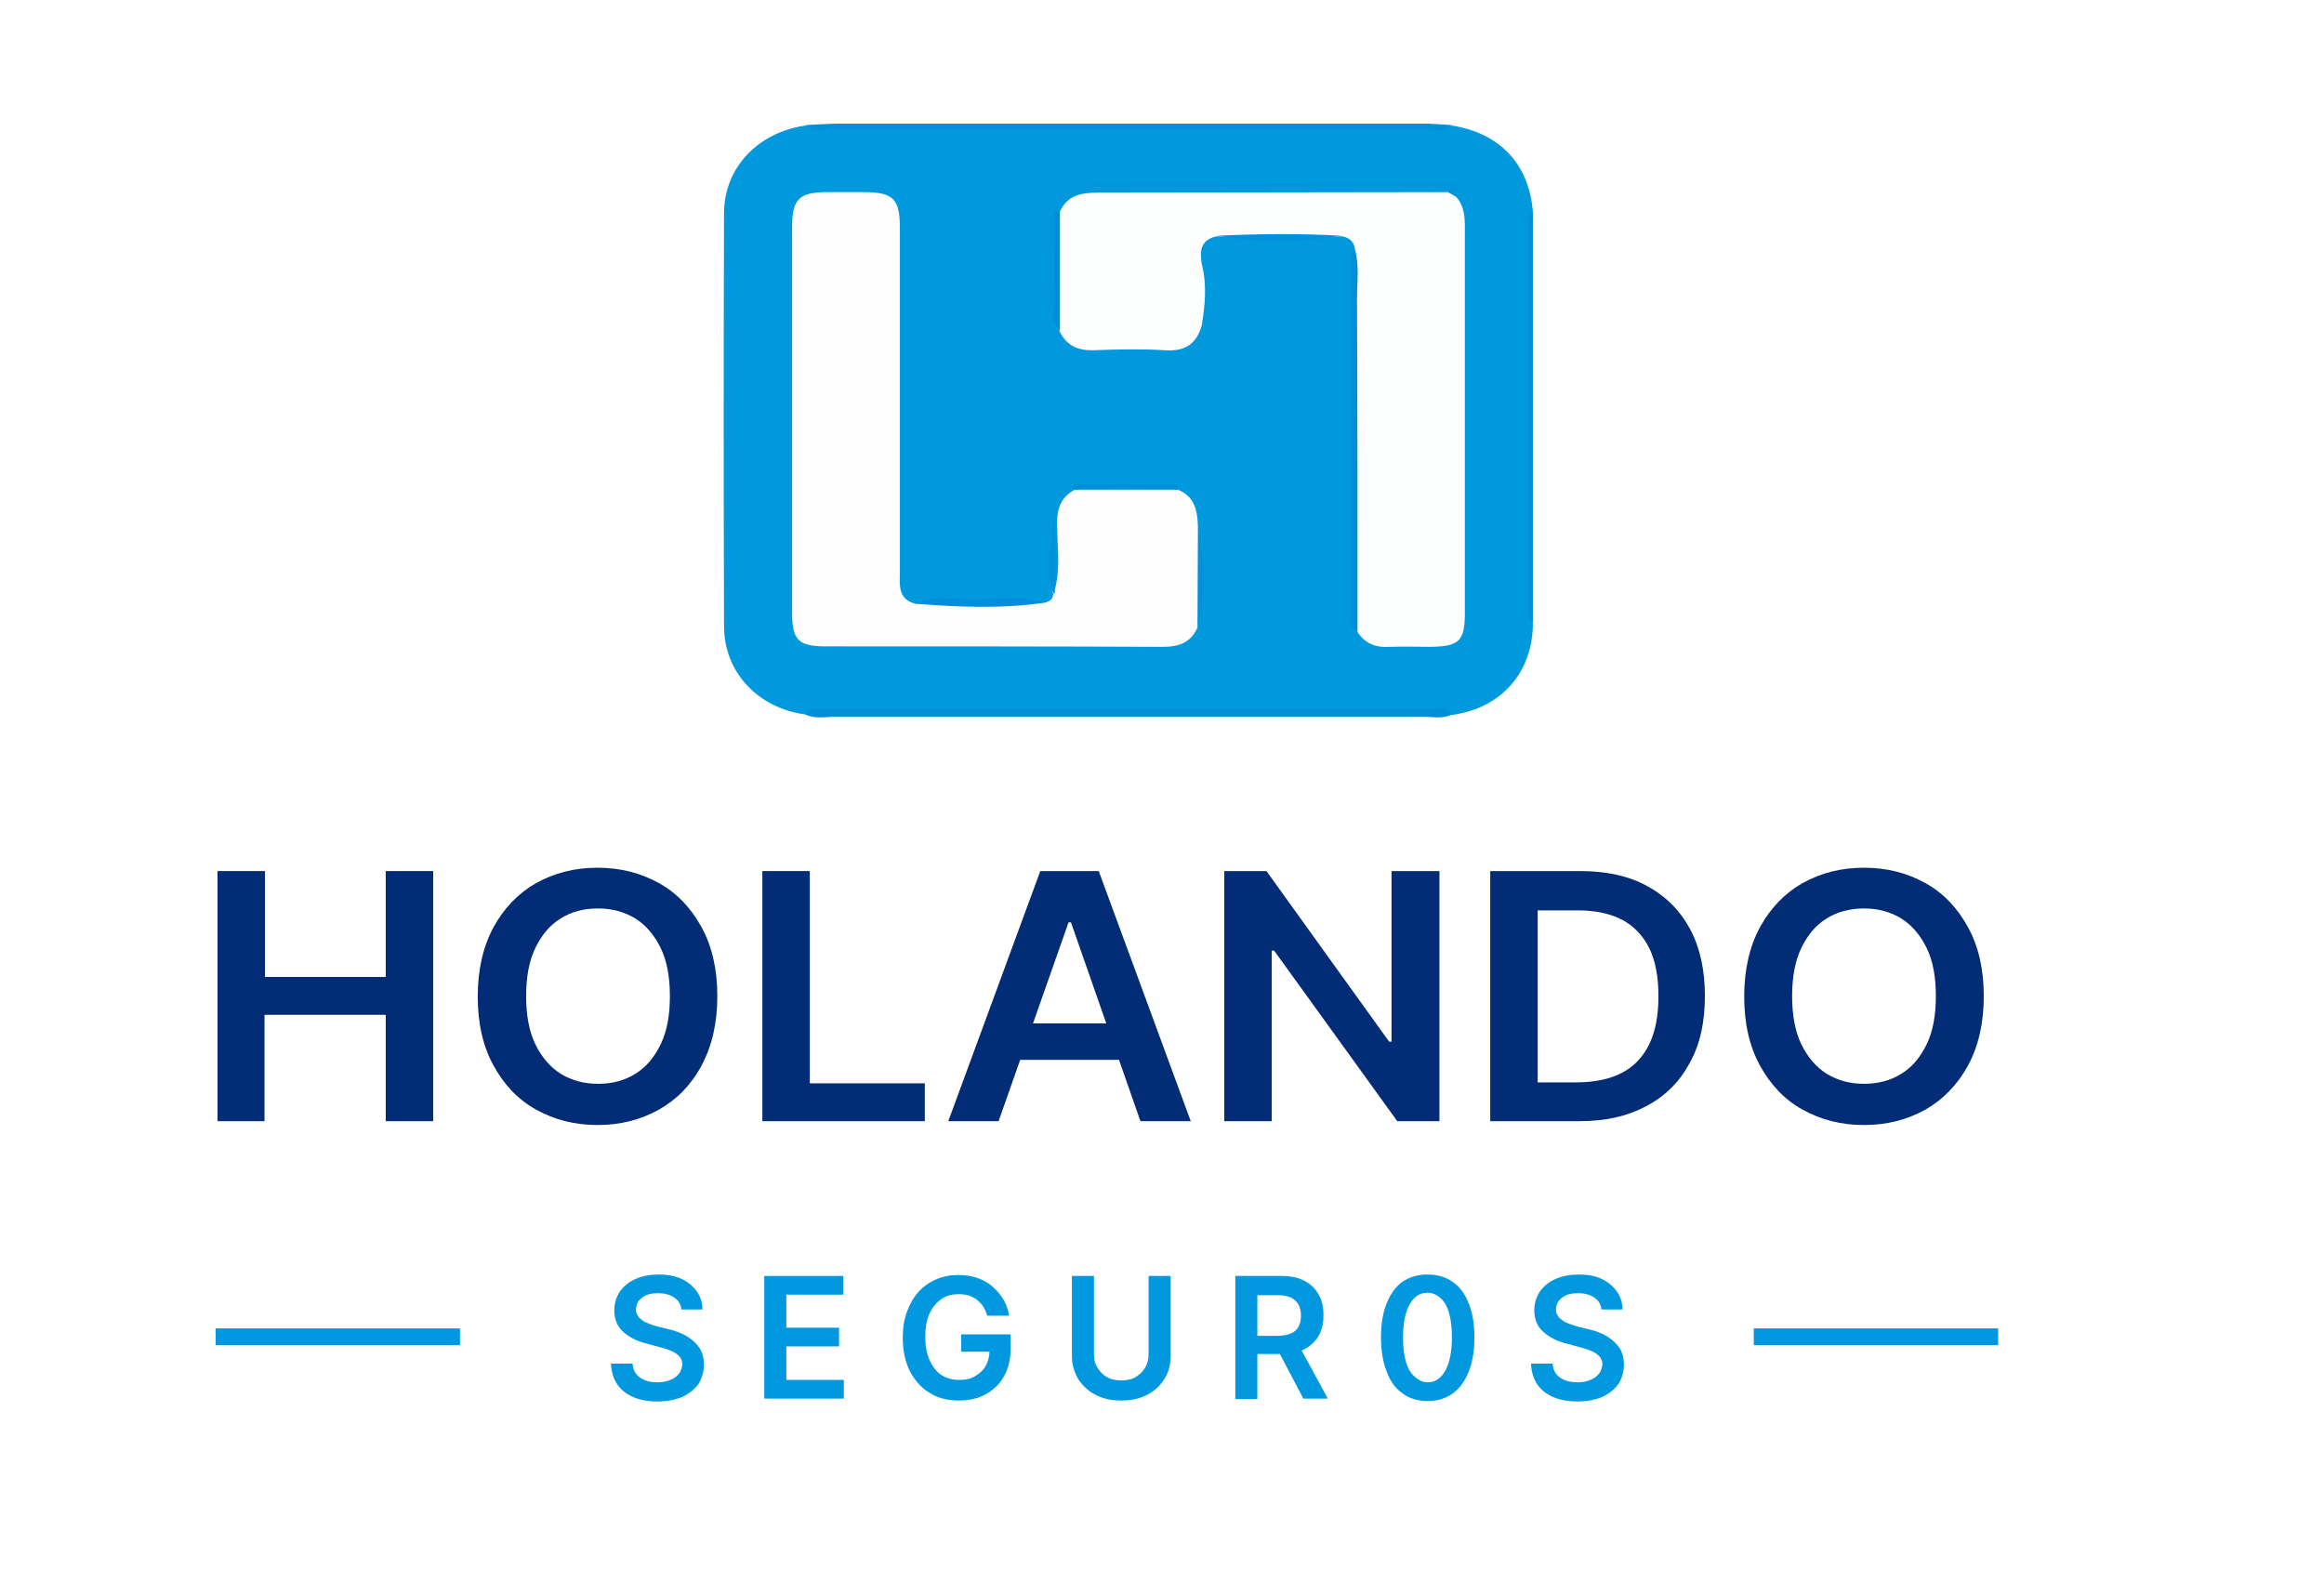
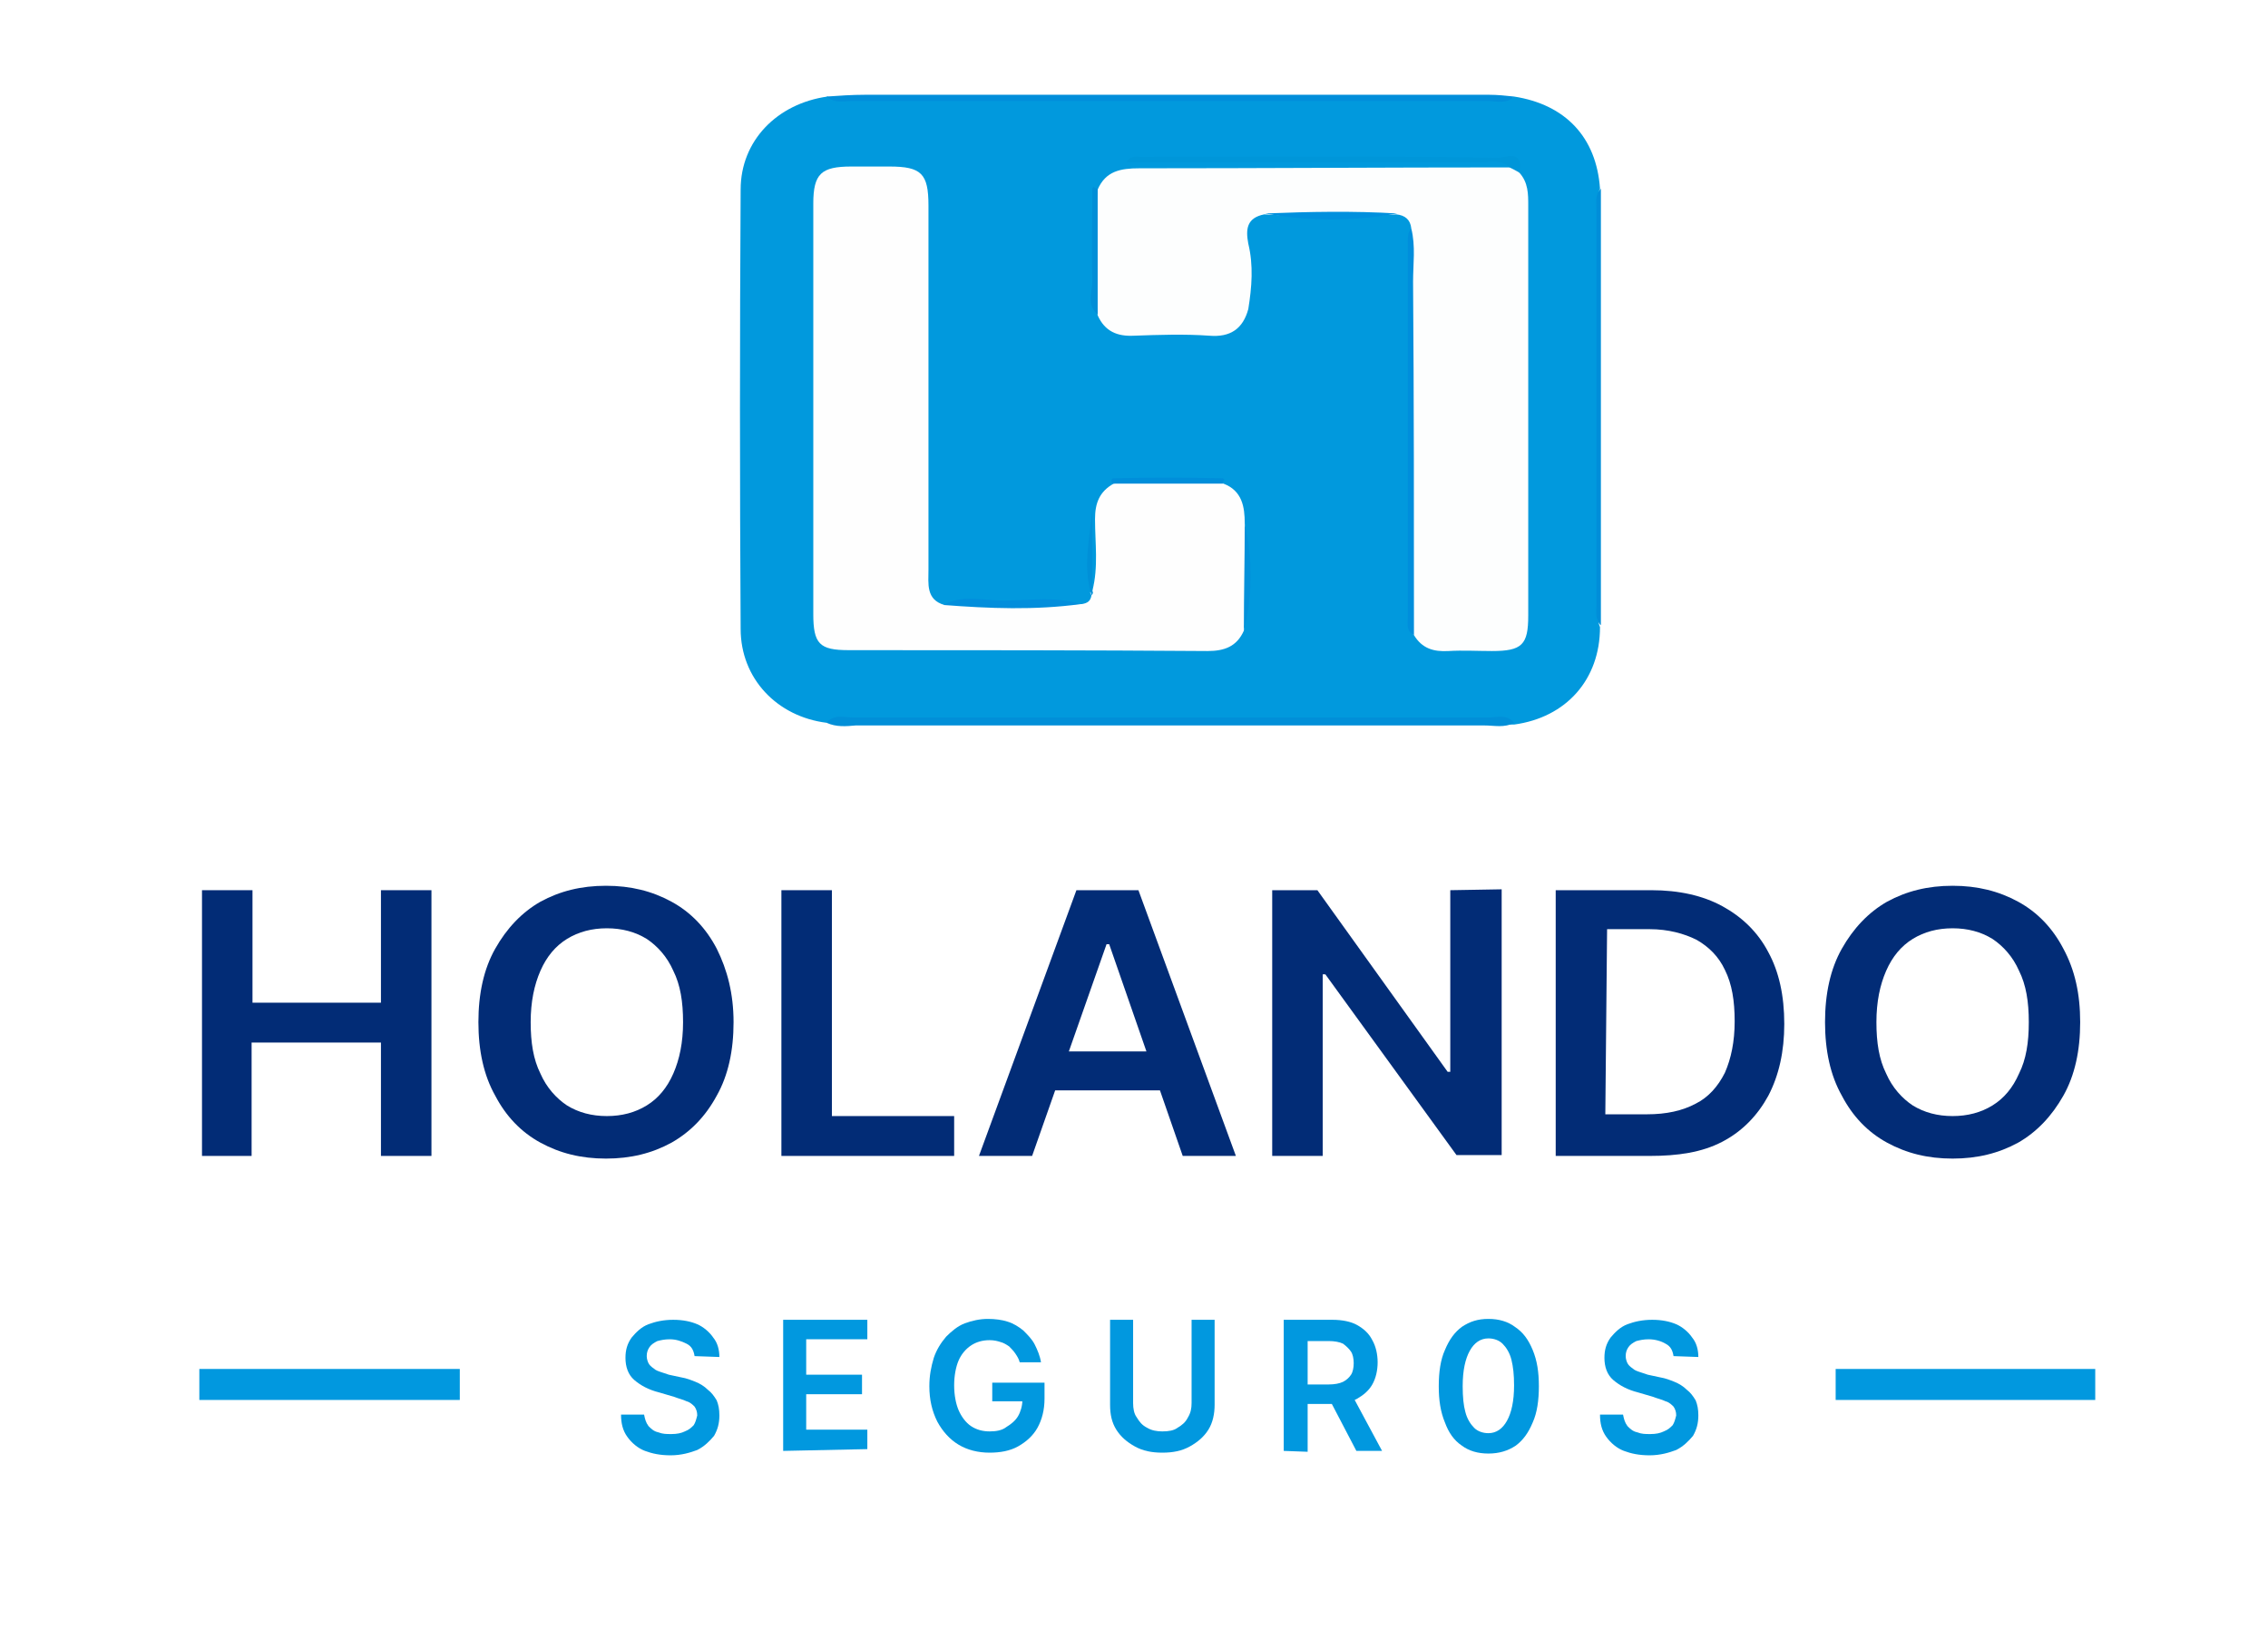
- <svg xmlns="http://www.w3.org/2000/svg" version="1.1" id="Capa_1" x="0px" y="0px" viewBox="0 0 485 333" style="enable-background:new 0 0 485 333;" xml:space="preserve">
+ <svg xmlns="http://www.w3.org/2000/svg" version="1.1" id="Capa_1" x="0px" y="0px" viewBox="0 0 256 185" style="enable-background:new 0 0 256 185;" xml:space="preserve">
  <style type="text/css">
	.st0{fill:#0199DD;}
	.st1{fill:#018FD8;}
	.st2{fill:#018EDA;}
	.st3{fill:#008ED9;}
	.st4{fill:#FDFEFE;}
	.st5{fill:#FEFEFE;}
	.st6{fill:#0096D9;}
	.st7{fill:#008EDC;}
	.st8{fill:#028EDC;}
	.st9{fill:#018ED7;}
	.st10{fill:#0090DE;}
	.st11{fill:#008EDA;}
	.st12{fill:#0291DA;}
	.st13{fill:#0090D8;}
	.st14{fill:#0198DF;}
- 	.st15{fill:#0198DF;stroke:#0198DF;stroke-width:3.5;stroke-miterlimit:10;}
+ 	.st15{fill:none;stroke:#0198DF;stroke-width:3.5;stroke-miterlimit:10;}
	.st16{fill:#022C76;}
</style>
  <g>
    <g>
-       <path class="st0" d="M168,149.1c-9.7-1.3-16.9-8.7-16.9-18.4c-0.1-28.7-0.1-57.5,0-86.2c0-9.5,7.1-16.9,17-18.3    c1.2,0.7,2.6,0.4,3.9,0.4c42.4,0,84.7,0,127.1,0c1.3,0,2.7,0.3,3.9-0.4c10,1.6,16.1,8,16.9,18c-0.6,1.1-0.4,2.3-0.4,3.4    c0,26.4,0,52.7,0,79.1c0,1.1-0.2,2.3,0.4,3.4c0,10.2-6.6,17.7-16.8,19.1C258,148.9,213,149,168,149.1z" />
-       <path class="st1" d="M168,149.1c1.4-1.7,3.4-1.1,5.1-1.1c41.6,0,83.2,0,124.8,0c1.7,0,3.7-0.7,5.1,1.1c-1.9,1-3.9,0.5-5.9,0.5    c-41.1,0-82.2,0-123.3,0C171.9,149.7,169.9,150,168,149.1z" />
-       <path class="st2" d="M303,26.1c-1.5,1.5-3.5,0.9-5.2,0.9c-41.5,0-83,0-124.5,0c-1.8,0-3.7,0.6-5.2-0.9c2.5-0.1,5-0.3,7.4-0.3    c40.8,0,81.7,0,122.5,0C299.7,25.9,301.3,26,303,26.1z" />
-       <path class="st3" d="M319.9,130c-1.3-1.2-0.9-2.8-0.9-4.2c0-25.8,0-51.6,0-77.4c0-1.5-0.4-3,0.9-4.2    C319.9,72.7,319.9,101.4,319.9,130z" />
-       <path class="st4" d="M303.9,41.1c1.7,1.9,1.8,4.2,1.8,6.5c0,26.8,0,53.6,0,80.4c0,5.8-1.2,6.9-7.1,7c-2.8,0-5.7-0.1-8.5,0    c-2.9,0.2-5.2-0.6-6.8-3.1c-1.3-0.8-0.8-2.1-0.8-3.2c0-24.7,0-49.5,0-74.2c0-0.8,0-1.7,0.3-2.4c-0.2-1.7-1.3-2.6-2.9-2.8    c-8.6,0.5-17.3,0.6-25.9,0c-3.4,0.7-3.7,3-3.2,5.8c1.1,4.3,0.7,8.5,0,12.8c-1.1,3.9-3.5,5.5-7.7,5.2c-4.9-0.3-9.9-0.2-14.8,0    c-3.3,0.1-5.7-0.9-7.2-4c-1.1-8.2-1.1-16.5,0-24.7c1.5-3.7,4.6-4.2,8.1-4.2c24.2,0,48.4-0.1,72.7-0.1    C303.1,39.5,303.6,40.2,303.9,41.1z" />
-       <path class="st5" d="M220.1,123.2c1.3-4.7,0.5-9.4,0.5-14.1c0-3.1,0.9-5.4,3.7-6.9c7.2-1.1,14.3-1.1,21.5,0    c3.6,1.4,4.1,4.5,4.2,7.8c0.8,7,0.9,14-0.1,21c-1.4,3.1-3.8,4-7.2,4c-23.5-0.1-46.9-0.1-70.4-0.1c-5.7,0-7-1.3-7-7.1    c0-26.8,0-53.6,0-80.4c0-5.9,1.5-7.3,7.4-7.3c2.5,0,5,0,7.5,0c6.3,0,7.6,1.4,7.6,7.6c0,23.8,0,47.6,0,71.4c0,2.7-0.6,5.9,3.2,6.9    c9-0.9,17.9-0.4,26.9-0.2c1-0.2,1.8-0.6,1.9-1.8C219.6,123.6,219.6,123.3,220.1,123.2z" />
-       <path class="st6" d="M303.9,41.1c-0.6-0.4-1.3-0.7-1.9-1.1c-1.5-1.6-3.4-1-5.2-1c-21.6,0-43.2,0-64.8,0c-1.6,0-3.2,0-5.2,0    c1-1.4,2.1-1,2.9-1c23.3,0,46.5-0.1,69.8,0.1C301.3,38.1,304.9,36.5,303.9,41.1z" />
-       <path class="st7" d="M282.8,52.1c0.9,3.5,0.4,7,0.4,10.4c0.1,23.1,0.1,46.3,0.1,69.4c-1.6-0.7-1.3-2.2-1.3-3.4    c0-24.6,0-49.1,0-73.7C282,53.8,282,52.8,282.8,52.1z" />
-       <path class="st8" d="M217.9,125.8c-9,1.3-17.9,0.9-26.9,0.2c3.7-2,7.8-0.9,11.7-0.9C207.8,125.1,212.9,124.2,217.9,125.8z" />
-       <path class="st9" d="M221.2,44.3c0,8.2,0,16.5,0,24.7c-2.2-1.9-1-4.4-1.1-6.6c-0.2-6,0-12,0-18c0-0.1,0.2-0.3,0.3-0.3    C220.6,44.1,220.9,44.2,221.2,44.3z" />
-       <path class="st10" d="M254,49.2c8.6-0.4,17.3-0.5,25.9,0C271.3,50.6,262.7,50.6,254,49.2z" />
-       <path class="st11" d="M245.7,102.2c-7.2,0-14.3,0-21.5,0c-0.4-0.4-0.4-1.1,0.1-1.1c7.1-0.1,14.2-0.1,21.3,0c0.1,0,0.3,0.2,0.3,0.3    C245.9,101.6,245.8,101.9,245.7,102.2z" />
-       <path class="st12" d="M249.9,131c0-7,0.1-14,0.1-21C251.6,117,251.7,124,249.9,131z" />
-       <path class="st13" d="M220.1,123.2c0.1,0.3,0.1,0.6-0.2,0.8c-1.8-5.6-0.4-11.3,0.2-16.9C220.1,112.4,220.1,117.8,220.1,123.2z" />
+       <path class="st0" d="M93.3,81.6c-5.6-0.7-9.7-5-9.7-10.6c-0.1-16.5-0.1-33.1,0-49.6c0-5.5,4.1-9.7,9.8-10.5    c0.7,0.4,1.5,0.2,2.2,0.2c24.4,0,48.7,0,73.1,0c0.7,0,1.6,0.2,2.2-0.2c5.8,0.9,9.3,4.6,9.7,10.4c-0.3,0.6-0.2,1.3-0.2,2    c0,15.2,0,30.3,0,45.5c0,0.6-0.1,1.3,0.2,2c0,5.9-3.8,10.2-9.7,11C145.1,81.5,119.2,81.6,93.3,81.6z" />
+       <path class="st1" d="M93.3,81.6c0.8-1,2-0.6,2.9-0.6c23.9,0,47.9,0,71.8,0c1,0,2.1-0.4,2.9,0.6c-1.1,0.6-2.2,0.3-3.4,0.3    c-23.6,0-47.3,0-70.9,0C95.5,82,94.4,82.1,93.3,81.6z" />
+       <path class="st2" d="M170.9,10.9c-0.9,0.9-2,0.5-3,0.5c-23.9,0-47.7,0-71.6,0c-1,0-2.1,0.3-3-0.5c1.4-0.1,2.9-0.2,4.3-0.2    c23.5,0,47,0,70.5,0C169,10.7,170,10.8,170.9,10.9z" />
+       <path class="st3" d="M180.7,70.6c-0.7-0.7-0.5-1.6-0.5-2.4c0-14.8,0-29.7,0-44.5c0-0.9-0.2-1.7,0.5-2.4    C180.7,37.7,180.7,54.2,180.7,70.6z" />
+       <path class="st4" d="M171.5,19.5c1,1.1,1,2.4,1,3.7c0,15.4,0,30.8,0,46.3c0,3.3-0.7,4-4.1,4c-1.6,0-3.3-0.1-4.9,0    c-1.7,0.1-3-0.3-3.9-1.8c-0.7-0.5-0.5-1.2-0.5-1.8c0-14.2,0-28.5,0-42.7c0-0.5,0-1,0.2-1.4c-0.1-1-0.7-1.5-1.7-1.6    c-4.9,0.3-10,0.3-14.9,0c-2,0.4-2.1,1.7-1.8,3.3c0.6,2.5,0.4,4.9,0,7.4c-0.6,2.2-2,3.2-4.4,3c-2.8-0.2-5.7-0.1-8.5,0    c-1.9,0.1-3.3-0.5-4.1-2.3c-0.6-4.7-0.6-9.5,0-14.2c0.9-2.1,2.6-2.4,4.7-2.4c13.9,0,27.8-0.1,41.8-0.1    C171,18.6,171.3,19,171.5,19.5z" />
+       <path class="st5" d="M123.3,66.7c0.7-2.7,0.3-5.4,0.3-8.1c0-1.8,0.5-3.1,2.1-4c4.1-0.6,8.2-0.6,12.4,0c2.1,0.8,2.4,2.6,2.4,4.5    c0.5,4,0.5,8.1-0.1,12.1c-0.8,1.8-2.2,2.3-4.1,2.3c-13.5-0.1-27-0.1-40.5-0.1c-3.3,0-4-0.7-4-4.1c0-15.4,0-30.8,0-46.3    c0-3.4,0.9-4.2,4.3-4.2c1.4,0,2.9,0,4.3,0c3.6,0,4.4,0.8,4.4,4.4c0,13.7,0,27.4,0,41.1c0,1.6-0.3,3.4,1.8,4    c5.2-0.5,10.3-0.2,15.5-0.1c0.6-0.1,1-0.3,1.1-1C123,66.9,123,66.8,123.3,66.7z" />
+       <path class="st6" d="M171.5,19.5c-0.3-0.2-0.7-0.4-1.1-0.6c-0.9-0.9-2-0.6-3-0.6c-12.4,0-24.9,0-37.3,0c-0.9,0-1.8,0-3,0    c0.6-0.8,1.2-0.6,1.7-0.6c13.4,0,26.8-0.1,40.2,0.1C170,17.8,172,16.8,171.5,19.5z" />
+       <path class="st7" d="M159.3,25.8c0.5,2,0.2,4,0.2,6c0.1,13.3,0.1,26.6,0.1,39.9c-0.9-0.4-0.7-1.3-0.7-2c0-14.2,0-28.2,0-42.4    C158.9,26.8,158.9,26.2,159.3,25.8z" />
+       <path class="st8" d="M122,68.2c-5.2,0.7-10.3,0.5-15.5,0.1c2.1-1.2,4.5-0.5,6.7-0.5C116.2,67.8,119.1,67.3,122,68.2z" />
+       <path class="st9" d="M123.9,21.3c0,4.7,0,9.5,0,14.2c-1.3-1.1-0.6-2.5-0.6-3.8c-0.1-3.5,0-6.9,0-10.4c0-0.1,0.1-0.2,0.2-0.2    C123.5,21.2,123.7,21.3,123.9,21.3z" />
+       <path class="st10" d="M142.8,24.1c4.9-0.2,10-0.3,14.9,0C152.7,25,147.8,25,142.8,24.1z" />
+       <path class="st11" d="M138,54.6c-4.1,0-8.2,0-12.4,0c-0.2-0.2-0.2-0.6,0.1-0.6c4.1-0.1,8.2-0.1,12.3,0c0.1,0,0.2,0.1,0.2,0.2    C138.1,54.3,138,54.5,138,54.6z" />
+       <path class="st12" d="M140.4,71.2c0-4,0.1-8.1,0.1-12.1C141.4,63.2,141.4,67.2,140.4,71.2z" />
+       <path class="st13" d="M123.3,66.7c0.1,0.2,0.1,0.3-0.1,0.5c-1-3.2-0.2-6.5,0.1-9.7C123.3,60.5,123.3,63.6,123.3,66.7z" />
    </g>
    <g>
      <g>
        <g>
          <g>
-             <path class="st14" d="M142.2,273.3c-0.1-1.1-0.6-1.9-1.5-2.5c-0.9-0.6-2-0.9-3.3-0.9c-1,0-1.8,0.1-2.5,0.4       c-0.7,0.3-1.2,0.7-1.6,1.2c-0.4,0.5-0.5,1.1-0.6,1.7c0,0.5,0.1,1,0.4,1.4c0.2,0.4,0.6,0.7,1,1c0.4,0.3,0.9,0.5,1.4,0.7       c0.5,0.2,1,0.3,1.5,0.5l2.4,0.6c1,0.2,1.9,0.5,2.8,0.9c0.9,0.4,1.7,0.9,2.4,1.5c0.7,0.6,1.3,1.3,1.7,2.1       c0.4,0.8,0.6,1.8,0.6,2.9c0,1.5-0.4,2.8-1.1,4c-0.8,1.1-1.9,2-3.3,2.7c-1.4,0.6-3.2,1-5.2,1c-2,0-3.7-0.3-5.1-0.9       s-2.6-1.5-3.4-2.7c-0.8-1.2-1.2-2.6-1.3-4.3h4.5c0.1,0.9,0.3,1.6,0.8,2.2c0.5,0.6,1.1,1,1.9,1.3c0.8,0.3,1.6,0.4,2.6,0.4       c1,0,1.9-0.2,2.6-0.5c0.8-0.3,1.3-0.7,1.8-1.3c0.4-0.5,0.6-1.2,0.7-1.9c0-0.7-0.2-1.2-0.6-1.7c-0.4-0.4-0.9-0.8-1.6-1.1       c-0.7-0.3-1.5-0.6-2.4-0.8l-2.9-0.8c-2.1-0.5-3.7-1.4-4.9-2.5c-1.2-1.1-1.8-2.6-1.8-4.4c0-1.5,0.4-2.8,1.2-4       c0.8-1.1,1.9-2,3.3-2.6s3-0.9,4.8-0.9c1.8,0,3.4,0.3,4.7,0.9s2.4,1.5,3.2,2.6c0.8,1.1,1.2,2.4,1.2,3.8H142.2z" />
-             <path class="st14" d="M159.5,291.9v-25.6H176v3.9h-11.9v6.9h11v3.9h-11v7h12v3.9H159.5z" />
-             <path class="st14" d="M206,274.5c-0.2-0.7-0.5-1.3-0.8-1.8s-0.8-1-1.3-1.4c-0.5-0.4-1.1-0.7-1.7-0.9s-1.3-0.3-2.1-0.3       c-1.4,0-2.6,0.3-3.6,1s-1.9,1.7-2.5,3c-0.6,1.3-0.9,3-0.9,4.9c0,1.9,0.3,3.6,0.9,4.9c0.6,1.3,1.4,2.4,2.5,3.1       c1.1,0.7,2.3,1,3.7,1c1.3,0,2.4-0.2,3.3-0.8c0.9-0.5,1.7-1.2,2.2-2.1c0.5-0.9,0.8-2,0.8-3.2l1,0.2h-6.9v-3.6h10.3v3.1       c0,2.2-0.5,4.1-1.4,5.7c-0.9,1.6-2.2,2.8-3.8,3.7c-1.6,0.9-3.5,1.3-5.6,1.3c-2.3,0-4.4-0.5-6.1-1.6c-1.8-1.1-3.1-2.6-4.1-4.5       c-1-2-1.5-4.3-1.5-7c0-2.1,0.3-3.9,0.9-5.5c0.6-1.6,1.4-3,2.4-4.1c1-1.1,2.3-2,3.7-2.6c1.4-0.6,2.9-0.9,4.6-0.9       c1.4,0,2.7,0.2,3.9,0.6c1.2,0.4,2.3,1,3.2,1.8c0.9,0.8,1.7,1.7,2.3,2.7c0.6,1,1,2.2,1.2,3.4H206z" />
-             <path class="st14" d="M239.7,266.3h4.6V283c0,1.8-0.4,3.4-1.3,4.8c-0.9,1.4-2,2.5-3.6,3.3c-1.5,0.8-3.3,1.2-5.4,1.2       c-2.1,0-3.9-0.4-5.4-1.2c-1.5-0.8-2.7-1.9-3.6-3.3c-0.8-1.4-1.3-3-1.3-4.8v-16.7h4.6v16.3c0,1.1,0.2,2,0.7,2.8       c0.5,0.8,1.1,1.5,2,2c0.8,0.5,1.9,0.7,3,0.7c1.2,0,2.2-0.2,3-0.7s1.5-1.1,2-2c0.5-0.8,0.7-1.8,0.7-2.8V266.3z" />
-             <path class="st14" d="M257.8,291.9v-25.6h9.5c1.9,0,3.6,0.3,4.9,1s2.3,1.6,3,2.9c0.7,1.2,1,2.7,1,4.3c0,1.6-0.3,3.1-1,4.3       c-0.7,1.2-1.7,2.1-3,2.8c-1.3,0.7-3,1-4.9,1h-6.8v-3.8h6.1c1.1,0,2.1-0.2,2.8-0.5c0.7-0.3,1.3-0.8,1.6-1.4       c0.3-0.6,0.5-1.4,0.5-2.3c0-0.9-0.2-1.7-0.5-2.3s-0.9-1.1-1.6-1.5c-0.7-0.3-1.7-0.5-2.8-0.5h-4.2v21.7H257.8z M270.8,280.3       l6.3,11.6H272l-6.1-11.6H270.8z" />
-             <path class="st14" d="M297.9,292.4c-2,0-3.8-0.5-5.2-1.6c-1.5-1-2.6-2.6-3.3-4.5c-0.8-2-1.2-4.4-1.2-7.2c0-2.8,0.4-5.2,1.2-7.1       c0.8-2,1.9-3.5,3.3-4.5c1.5-1,3.2-1.5,5.2-1.5c2,0,3.8,0.5,5.2,1.5c1.5,1,2.6,2.5,3.4,4.5s1.2,4.3,1.2,7.1       c0,2.8-0.4,5.2-1.2,7.2s-1.9,3.5-3.3,4.5C301.7,291.9,300,292.4,297.9,292.4z M297.9,288.5c1.6,0,2.8-0.8,3.7-2.4       c0.9-1.6,1.4-3.9,1.4-7c0-2-0.2-3.7-0.6-5.1s-1-2.4-1.8-3.1c-0.8-0.7-1.7-1.1-2.7-1.1c-1.6,0-2.8,0.8-3.7,2.4       c-0.9,1.6-1.4,3.9-1.4,6.9c0,2,0.2,3.8,0.6,5.1c0.4,1.4,1,2.4,1.8,3.1S296.9,288.5,297.9,288.5z" />
-             <path class="st14" d="M334.2,273.3c-0.1-1.1-0.6-1.9-1.5-2.5c-0.9-0.6-2-0.9-3.3-0.9c-1,0-1.8,0.1-2.5,0.4       c-0.7,0.3-1.2,0.7-1.6,1.2c-0.4,0.5-0.5,1.1-0.6,1.7c0,0.5,0.1,1,0.4,1.4c0.2,0.4,0.6,0.7,1,1c0.4,0.3,0.9,0.5,1.4,0.7       c0.5,0.2,1,0.3,1.5,0.5l2.4,0.6c1,0.2,1.9,0.5,2.8,0.9c0.9,0.4,1.7,0.9,2.4,1.5c0.7,0.6,1.3,1.3,1.7,2.1       c0.4,0.8,0.6,1.8,0.6,2.9c0,1.5-0.4,2.8-1.1,4c-0.8,1.1-1.9,2-3.3,2.7c-1.4,0.6-3.2,1-5.2,1c-2,0-3.7-0.3-5.1-0.9       s-2.6-1.5-3.4-2.7c-0.8-1.2-1.2-2.6-1.3-4.3h4.5c0.1,0.9,0.3,1.6,0.8,2.2c0.5,0.6,1.1,1,1.9,1.3c0.8,0.3,1.6,0.4,2.6,0.4       c1,0,1.9-0.2,2.6-0.5c0.8-0.3,1.3-0.7,1.8-1.3c0.4-0.5,0.6-1.2,0.7-1.9c0-0.7-0.2-1.2-0.6-1.7c-0.4-0.4-0.9-0.8-1.6-1.1       c-0.7-0.3-1.5-0.6-2.4-0.8l-2.9-0.8c-2.1-0.5-3.7-1.4-4.9-2.5c-1.2-1.1-1.8-2.6-1.8-4.4c0-1.5,0.4-2.8,1.2-4       c0.8-1.1,1.9-2,3.3-2.6s3-0.9,4.8-0.9c1.8,0,3.4,0.3,4.7,0.9s2.4,1.5,3.2,2.6c0.8,1.1,1.2,2.4,1.2,3.8H334.2z" />
+             <path class="st14" d="M78.4,153.1c-0.1-0.6-0.3-1.1-0.9-1.4s-1.2-0.5-1.9-0.5c-0.6,0-1,0.1-1.4,0.2c-0.4,0.2-0.7,0.4-0.9,0.7       c-0.2,0.3-0.3,0.6-0.3,1c0,0.3,0.1,0.6,0.2,0.8c0.1,0.2,0.3,0.4,0.6,0.6c0.2,0.2,0.5,0.3,0.8,0.4c0.3,0.1,0.6,0.2,0.9,0.3       l1.4,0.3c0.6,0.1,1.1,0.3,1.6,0.5c0.5,0.2,1,0.5,1.4,0.9c0.4,0.3,0.7,0.7,1,1.2c0.2,0.5,0.3,1,0.3,1.7c0,0.9-0.2,1.6-0.6,2.3       c-0.5,0.6-1.1,1.2-1.9,1.6c-0.8,0.3-1.8,0.6-3,0.6c-1.2,0-2.1-0.2-2.9-0.5c-0.8-0.3-1.5-0.9-2-1.6c-0.5-0.7-0.7-1.5-0.7-2.5       h2.6c0.1,0.5,0.2,0.9,0.5,1.3c0.3,0.3,0.6,0.6,1.1,0.7c0.5,0.2,0.9,0.2,1.5,0.2c0.6,0,1.1-0.1,1.5-0.3c0.5-0.2,0.7-0.4,1-0.7       c0.2-0.3,0.3-0.7,0.4-1.1c0-0.4-0.1-0.7-0.3-1c-0.2-0.2-0.5-0.5-0.9-0.6c-0.4-0.2-0.9-0.3-1.4-0.5l-1.7-0.5       c-1.2-0.3-2.1-0.8-2.8-1.4c-0.7-0.6-1-1.5-1-2.5c0-0.9,0.2-1.6,0.7-2.3c0.5-0.6,1.1-1.2,1.9-1.5s1.7-0.5,2.8-0.5s2,0.2,2.7,0.5       c0.7,0.3,1.4,0.9,1.8,1.5c0.5,0.6,0.7,1.4,0.7,2.2L78.4,153.1L78.4,153.1z" />
+             <path class="st14" d="M88.4,163.8V149h9.5v2.2H91v4h6.3v2.2H91v4h6.9v2.2L88.4,163.8L88.4,163.8z" />
+             <path class="st14" d="M115.1,153.8c-0.1-0.4-0.3-0.7-0.5-1c-0.2-0.3-0.5-0.6-0.7-0.8c-0.3-0.2-0.6-0.4-1-0.5       c-0.3-0.1-0.7-0.2-1.2-0.2c-0.8,0-1.5,0.2-2.1,0.6c-0.6,0.4-1.1,1-1.4,1.7c-0.3,0.7-0.5,1.7-0.5,2.8s0.2,2.1,0.5,2.8       c0.3,0.7,0.8,1.4,1.4,1.8c0.6,0.4,1.3,0.6,2.1,0.6c0.7,0,1.4-0.1,1.9-0.5c0.5-0.3,1-0.7,1.3-1.2c0.3-0.5,0.5-1.2,0.5-1.8       l0.6,0.1h-4v-2.1h5.9v1.8c0,1.3-0.3,2.4-0.8,3.3c-0.5,0.9-1.3,1.6-2.2,2.1c-0.9,0.5-2,0.7-3.2,0.7c-1.3,0-2.5-0.3-3.5-0.9       c-1-0.6-1.8-1.5-2.4-2.6c-0.6-1.2-0.9-2.5-0.9-4c0-1.2,0.2-2.2,0.5-3.2c0.3-0.9,0.8-1.7,1.4-2.4c0.6-0.6,1.3-1.2,2.1-1.5       c0.8-0.3,1.7-0.5,2.6-0.5c0.8,0,1.6,0.1,2.2,0.3c0.7,0.2,1.3,0.6,1.8,1c0.5,0.5,1,1,1.3,1.6s0.6,1.3,0.7,2L115.1,153.8       L115.1,153.8z" />
+             <path class="st14" d="M134.5,149h2.6v9.6c0,1-0.2,2-0.7,2.8s-1.2,1.4-2.1,1.9c-0.9,0.5-1.9,0.7-3.1,0.7c-1.2,0-2.2-0.2-3.1-0.7       c-0.9-0.5-1.6-1.1-2.1-1.9c-0.5-0.8-0.7-1.7-0.7-2.8V149h2.6v9.4c0,0.6,0.1,1.2,0.4,1.6c0.3,0.5,0.6,0.9,1.2,1.2       c0.5,0.3,1.1,0.4,1.7,0.4c0.7,0,1.3-0.1,1.7-0.4c0.5-0.3,0.9-0.6,1.2-1.2c0.3-0.5,0.4-1,0.4-1.6V149z" />
+             <path class="st14" d="M144.9,163.8V149h5.5c1.1,0,2.1,0.2,2.8,0.6s1.3,0.9,1.7,1.7c0.4,0.7,0.6,1.6,0.6,2.5       c0,0.9-0.2,1.8-0.6,2.5c-0.4,0.7-1,1.2-1.7,1.6c-0.7,0.4-1.7,0.6-2.8,0.6h-3.9v-2.2h3.5c0.6,0,1.2-0.1,1.6-0.3       c0.4-0.2,0.7-0.5,0.9-0.8c0.2-0.3,0.3-0.8,0.3-1.3c0-0.5-0.1-1-0.3-1.3s-0.5-0.6-0.9-0.9c-0.4-0.2-1-0.3-1.6-0.3h-2.4v12.5       L144.9,163.8L144.9,163.8z M152.4,157.1l3.6,6.7h-2.9l-3.5-6.7H152.4z" />
+             <path class="st14" d="M168,164.1c-1.2,0-2.2-0.3-3-0.9c-0.9-0.6-1.5-1.5-1.9-2.6c-0.5-1.2-0.7-2.5-0.7-4.1c0-1.6,0.2-3,0.7-4.1       c0.5-1.2,1.1-2,1.9-2.6c0.9-0.6,1.8-0.9,3-0.9c1.2,0,2.2,0.3,3,0.9c0.9,0.6,1.5,1.4,2,2.6s0.7,2.5,0.7,4.1c0,1.6-0.2,3-0.7,4.1       c-0.5,1.2-1.1,2-1.9,2.6C170.2,163.8,169.2,164.1,168,164.1z M168,161.8c0.9,0,1.6-0.5,2.1-1.4c0.5-0.9,0.8-2.2,0.8-4       c0-1.2-0.1-2.1-0.3-2.9s-0.6-1.4-1-1.8s-1-0.6-1.6-0.6c-0.9,0-1.6,0.5-2.1,1.4c-0.5,0.9-0.8,2.2-0.8,4c0,1.2,0.1,2.2,0.3,2.9       c0.2,0.8,0.6,1.4,1,1.8S167.4,161.8,168,161.8z" />
+             <path class="st14" d="M188.9,153.1c-0.1-0.6-0.3-1.1-0.9-1.4c-0.5-0.3-1.2-0.5-1.9-0.5c-0.6,0-1,0.1-1.4,0.2       c-0.4,0.2-0.7,0.4-0.9,0.7c-0.2,0.3-0.3,0.6-0.3,1c0,0.3,0.1,0.6,0.2,0.8c0.1,0.2,0.3,0.4,0.6,0.6c0.2,0.2,0.5,0.3,0.8,0.4       c0.3,0.1,0.6,0.2,0.9,0.3l1.4,0.3c0.6,0.1,1.1,0.3,1.6,0.5c0.5,0.2,1,0.5,1.4,0.9c0.4,0.3,0.7,0.7,1,1.2c0.2,0.5,0.3,1,0.3,1.7       c0,0.9-0.2,1.6-0.6,2.3c-0.5,0.6-1.1,1.2-1.9,1.6c-0.8,0.3-1.8,0.6-3,0.6s-2.1-0.2-2.9-0.5c-0.8-0.3-1.5-0.9-2-1.6       s-0.7-1.5-0.7-2.5h2.6c0.1,0.5,0.2,0.9,0.5,1.3c0.3,0.3,0.6,0.6,1.1,0.7c0.5,0.2,0.9,0.2,1.5,0.2s1.1-0.1,1.5-0.3       c0.5-0.2,0.7-0.4,1-0.7c0.2-0.3,0.3-0.7,0.4-1.1c0-0.4-0.1-0.7-0.3-1c-0.2-0.2-0.5-0.5-0.9-0.6c-0.4-0.2-0.9-0.3-1.4-0.5       l-1.7-0.5c-1.2-0.3-2.1-0.8-2.8-1.4s-1-1.5-1-2.5c0-0.9,0.2-1.6,0.7-2.3c0.5-0.6,1.1-1.2,1.9-1.5s1.7-0.5,2.8-0.5       s2,0.2,2.7,0.5s1.4,0.9,1.8,1.5c0.5,0.6,0.7,1.4,0.7,2.2L188.9,153.1L188.9,153.1z" />
          </g>
        </g>
      </g>
-       <line class="st15" x1="45" y1="279" x2="96" y2="279" />
-       <line class="st15" x1="366" y1="279" x2="417" y2="279" />
+       <line class="st15" x1="22.5" y1="156.3" x2="51.9" y2="156.3" />
+       <line class="st15" x1="207.2" y1="156.3" x2="236.5" y2="156.3" />
      <g>
        <g>
          <g>
-             <path class="st16" d="M45.4,234v-52.2h9.9v22.1h25.2v-22.1h9.9V234h-9.9v-22.2H55.2V234H45.4z" />
-             <path class="st16" d="M149.7,207.9c0,5.6-1.1,10.4-3.3,14.5s-5.2,7.1-8.9,9.2c-3.8,2.1-8,3.2-12.8,3.2s-9-1.1-12.8-3.2       c-3.8-2.1-6.7-5.2-8.9-9.2c-2.2-4-3.3-8.8-3.3-14.4c0-5.6,1.1-10.4,3.3-14.5c2.2-4,5.2-7.1,8.9-9.2c3.8-2.1,8-3.2,12.8-3.2       s9,1.1,12.8,3.2c3.8,2.1,6.7,5.2,8.9,9.2S149.7,202.3,149.7,207.9z M139.8,207.9c0-4-0.6-7.3-1.9-10c-1.3-2.7-3.1-4.8-5.3-6.2       c-2.3-1.4-4.9-2.1-7.8-2.1c-3,0-5.6,0.7-7.8,2.1c-2.3,1.4-4,3.5-5.3,6.2s-1.9,6.1-1.9,10s0.6,7.3,1.9,10s3.1,4.8,5.3,6.2       c2.3,1.4,4.9,2.1,7.8,2.1c3,0,5.6-0.7,7.8-2.1c2.3-1.4,4-3.5,5.3-6.2C139.2,215.2,139.8,211.9,139.8,207.9z" />
-             <path class="st16" d="M159.1,234v-52.2h9.9v44.3h24v7.9H159.1z" />
-             <path class="st16" d="M208.4,234h-10.5l19.2-52.2h12.2l19.2,52.2h-10.5l-14.5-41.5H223L208.4,234z M208.8,213.6h28.7v7.6h-28.7       V213.6z" />
-             <path class="st16" d="M300.4,181.8V234h-8.8l-25.7-35.6h-0.5V234h-9.9v-52.2h8.8l25.6,35.6h0.5v-35.6H300.4z" />
-             <path class="st16" d="M329.5,234h-18.5v-52.2h18.8c5.4,0,10.1,1,13.9,3.1c3.9,2.1,6.9,5.1,9,9c2.1,3.9,3.1,8.6,3.1,14       c0,5.4-1,10.1-3.2,14c-2.1,3.9-5.1,6.9-9.1,9S335.1,234,329.5,234z M320.9,225.9h8.1c3.8,0,7-0.7,9.5-2s4.4-3.3,5.7-6       c1.3-2.7,1.9-6,1.9-10c0-4-0.6-7.3-1.9-10c-1.3-2.6-3.2-4.6-5.6-5.9c-2.5-1.3-5.6-2-9.3-2h-8.4V225.9z" />
-             <path class="st16" d="M414,207.9c0,5.6-1.1,10.4-3.3,14.5c-2.2,4-5.2,7.1-8.9,9.2c-3.8,2.1-8,3.2-12.8,3.2s-9-1.1-12.8-3.2       c-3.8-2.1-6.7-5.2-8.9-9.2c-2.2-4-3.3-8.8-3.3-14.4c0-5.6,1.1-10.4,3.3-14.5c2.2-4,5.2-7.1,8.9-9.2c3.8-2.1,8-3.2,12.8-3.2       s9,1.1,12.8,3.2c3.8,2.1,6.7,5.2,8.9,9.2C412.9,197.5,414,202.3,414,207.9z M404,207.9c0-4-0.6-7.3-1.9-10s-3.1-4.8-5.3-6.2       c-2.3-1.4-4.9-2.1-7.8-2.1s-5.6,0.7-7.8,2.1c-2.3,1.4-4,3.5-5.3,6.2s-1.9,6.1-1.9,10s0.6,7.3,1.9,10s3.1,4.8,5.3,6.2       c2.3,1.4,4.9,2.1,7.8,2.1s5.6-0.7,7.8-2.1c2.3-1.4,4-3.5,5.3-6.2S404,211.9,404,207.9z" />
+             <path class="st16" d="M22.8,130.5v-30h5.7v12.7h14.5v-12.7h5.7v30h-5.7v-12.8H28.4v12.8H22.8z" />
+             <path class="st16" d="M82.8,115.4c0,3.2-0.6,6-1.9,8.3c-1.3,2.4-3,4.1-5.1,5.3c-2.2,1.2-4.6,1.8-7.4,1.8s-5.2-0.6-7.4-1.8       c-2.2-1.2-3.9-3-5.1-5.3c-1.3-2.3-1.9-5.1-1.9-8.3c0-3.2,0.6-6,1.9-8.3c1.3-2.3,3-4.1,5.1-5.3c2.2-1.2,4.6-1.8,7.4-1.8       s5.2,0.6,7.4,1.8c2.2,1.2,3.9,3,5.1,5.3C82.1,109.5,82.8,112.2,82.8,115.4z M77.1,115.4c0-2.3-0.3-4.2-1.1-5.8       c-0.7-1.6-1.8-2.8-3-3.6c-1.3-0.8-2.8-1.2-4.5-1.2c-1.7,0-3.2,0.4-4.5,1.2c-1.3,0.8-2.3,2-3,3.6c-0.7,1.6-1.1,3.5-1.1,5.8       s0.3,4.2,1.1,5.8c0.7,1.6,1.8,2.8,3,3.6c1.3,0.8,2.8,1.2,4.5,1.2c1.7,0,3.2-0.4,4.5-1.2c1.3-0.8,2.3-2,3-3.6       C76.7,119.6,77.1,117.7,77.1,115.4z" />
+             <path class="st16" d="M88.2,130.5v-30h5.7v25.5h13.8v4.5H88.2z" />
+             <path class="st16" d="M116.5,130.5h-6l11-30h7l11,30h-6l-8.3-23.9h-0.3L116.5,130.5z M116.8,118.7h16.5v4.4h-16.5V118.7z" />
+             <path class="st16" d="M169.5,100.4v30h-5.1L149.6,110h-0.3v20.5h-5.7v-30h5.1l14.7,20.5h0.3v-20.5L169.5,100.4L169.5,100.4z" />
+             <path class="st16" d="M186.2,130.5h-10.6v-30h10.8c3.1,0,5.8,0.6,8,1.8c2.2,1.2,4,2.9,5.2,5.2c1.2,2.2,1.8,4.9,1.8,8.1       c0,3.1-0.6,5.8-1.8,8.1c-1.2,2.2-2.9,4-5.2,5.2S189.4,130.5,186.2,130.5z M181.2,125.8h4.7c2.2,0,4-0.4,5.5-1.2       c1.4-0.7,2.5-1.9,3.3-3.5c0.7-1.6,1.1-3.5,1.1-5.8c0-2.3-0.3-4.2-1.1-5.8c-0.7-1.5-1.8-2.6-3.2-3.4c-1.4-0.7-3.2-1.2-5.3-1.2       h-4.8L181.2,125.8L181.2,125.8z" />
+             <path class="st16" d="M234.8,115.4c0,3.2-0.6,6-1.9,8.3c-1.3,2.3-3,4.1-5.1,5.3c-2.2,1.2-4.6,1.8-7.4,1.8       c-2.8,0-5.2-0.6-7.4-1.8c-2.2-1.2-3.9-3-5.1-5.3c-1.3-2.3-1.9-5.1-1.9-8.3c0-3.2,0.6-6,1.9-8.3c1.3-2.3,3-4.1,5.1-5.3       c2.2-1.2,4.6-1.8,7.4-1.8c2.8,0,5.2,0.6,7.4,1.8c2.2,1.2,3.9,3,5.1,5.3C234.2,109.5,234.8,112.2,234.8,115.4z M229,115.4       c0-2.3-0.3-4.2-1.1-5.8c-0.7-1.6-1.8-2.8-3-3.6c-1.3-0.8-2.8-1.2-4.5-1.2s-3.2,0.4-4.5,1.2c-1.3,0.8-2.3,2-3,3.6       c-0.7,1.6-1.1,3.5-1.1,5.8s0.3,4.2,1.1,5.8c0.7,1.6,1.8,2.8,3,3.6c1.3,0.8,2.8,1.2,4.5,1.2s3.2-0.4,4.5-1.2       c1.3-0.8,2.3-2,3-3.6C228.7,119.6,229,117.7,229,115.4z" />
          </g>
        </g>
      </g>
    </g>
  </g>
</svg>
